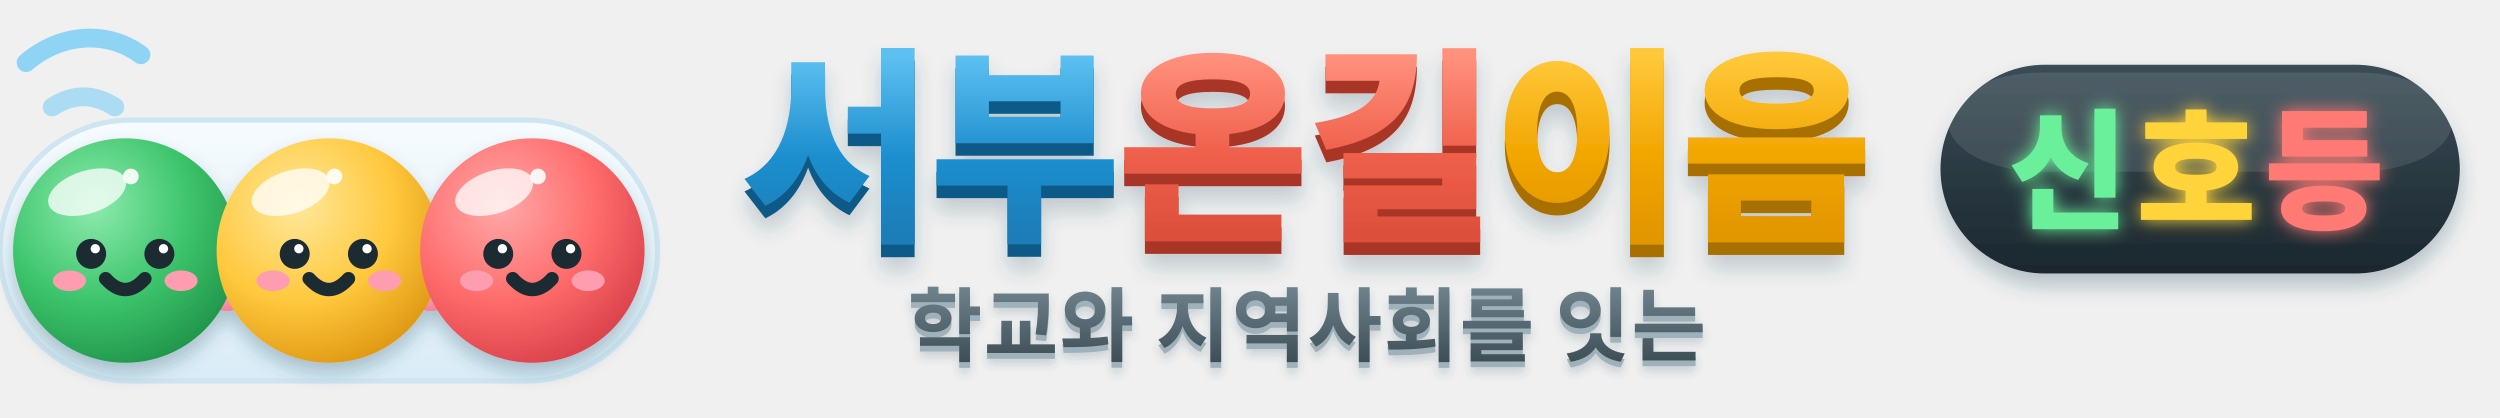
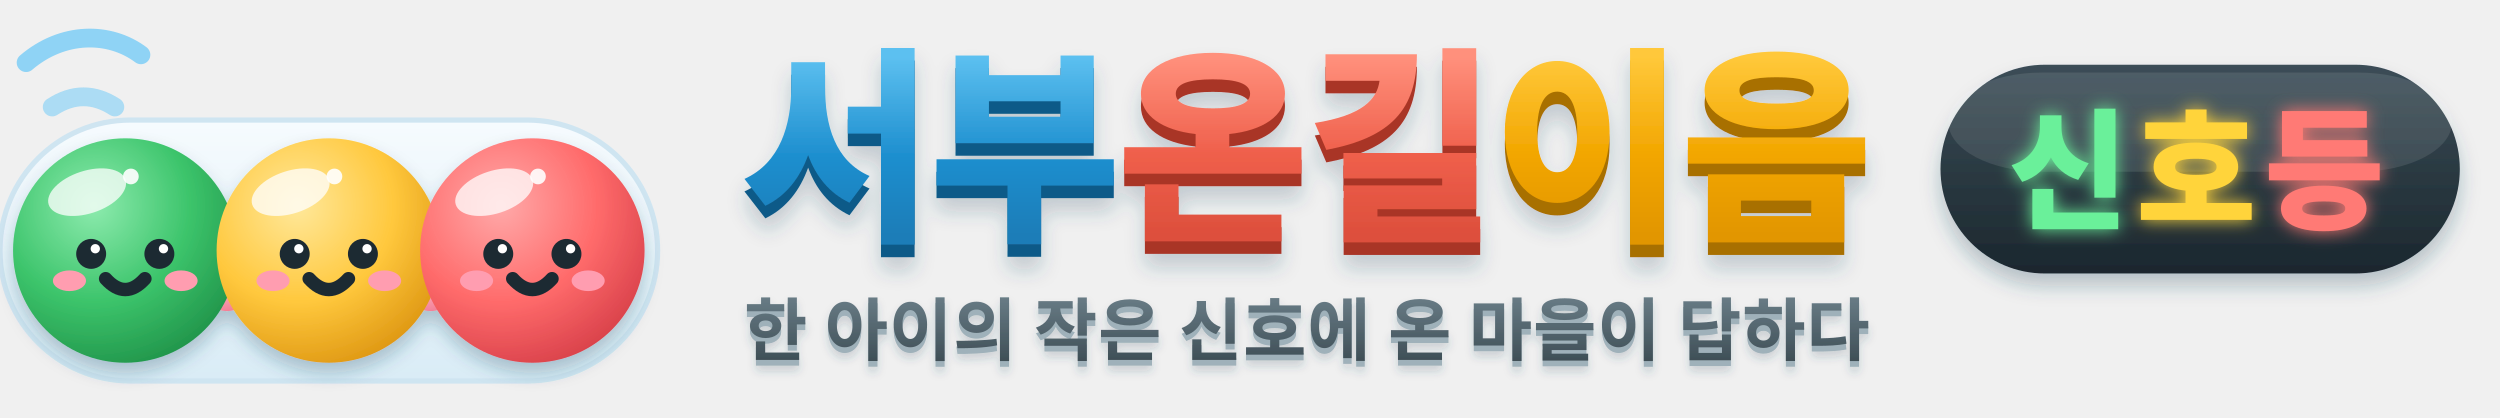
<svg xmlns="http://www.w3.org/2000/svg" viewBox="0 0 479 80" width="479" height="80" role="img" aria-label="서부온길이음 신호등">
  <g transform="translate(0 0) scale(1.0)">
    <defs>
      <radialGradient id="tlg" cx="36%" cy="30%" r="78%">
        <stop offset="0" stop-color="#8DEBAE" />
        <stop offset=".55" stop-color="#3CC46B" />
        <stop offset="1" stop-color="#1F9148" />
      </radialGradient>
      <radialGradient id="tly" cx="36%" cy="30%" r="78%">
        <stop offset="0" stop-color="#FFE89A" />
        <stop offset=".55" stop-color="#FFC83D" />
        <stop offset="1" stop-color="#DC9410" />
      </radialGradient>
      <radialGradient id="tlr" cx="36%" cy="30%" r="78%">
        <stop offset="0" stop-color="#FFA9A9" />
        <stop offset=".55" stop-color="#FF6B6B" />
        <stop offset="1" stop-color="#D63E48" />
      </radialGradient>
      <radialGradient id="tlh" cx="40%" cy="35%" r="70%">
        <stop offset="0" stop-color="#FFC2CE" />
        <stop offset="1" stop-color="#F27C93" />
      </radialGradient>
      <filter id="tls" x="-20%" y="-20%" width="140%" height="150%">
        <feDropShadow dx="0" dy="2" stdDeviation="1.6" flood-color="#1E4A60" flood-opacity=".28" />
      </filter>
      <linearGradient id="tlp" x1="0" y1="0" x2="0" y2="1">
        <stop offset="0" stop-color="#F6FBFE" />
        <stop offset="1" stop-color="#D9ECF6" />
      </linearGradient>
    </defs>
    <rect x="0" y="23" width="126" height="50" rx="25" fill="url(#tlp)" stroke="#CFE5F1" stroke-width="1" />
    <path d="M5 12c7-6 16-6 22-1.5" fill="none" stroke="#8FD3F5" stroke-width="3.6" stroke-linecap="round" />
    <path d="M10 20.5c4-2.6 8-2.6 12 0" fill="none" stroke="#8FD3F5" stroke-width="3.6" stroke-linecap="round" opacity=".7" />
    <g filter="url(#tls)">
      <circle cx="43.5" cy="55" r="4.6" fill="url(#tlh)" />
      <circle cx="82.5" cy="55" r="4.6" fill="url(#tlh)" />
      <circle cx="24" cy="48" r="21.5" fill="url(#tlg)" />
      <ellipse cx="16.69" cy="36.82" rx="7.74" ry="4.085" fill="#fff" opacity=".75" transform="rotate(-18 16.69 36.82)" />
      <circle cx="25.075" cy="33.81" r="1.505" fill="#fff" opacity=".9" />
      <circle cx="17.466" cy="48.645" r="2.871" fill="#1E2A33" />
      <circle cx="30.534" cy="48.645" r="2.871" fill="#1E2A33" />
      <circle cx="18.258" cy="47.655" r="0.891" fill="#fff" />
      <circle cx="31.326" cy="47.655" r="0.891" fill="#fff" />
      <path d="M20.238 53.397q3.762 4.158 7.524 0" fill="none" stroke="#1E2A33" stroke-width="2.574" stroke-linecap="round" />
      <ellipse cx="13.308" cy="53.793" rx="3.168" ry="1.98" fill="#FF9DB0" />
      <ellipse cx="34.692" cy="53.793" rx="3.168" ry="1.98" fill="#FF9DB0" />
      <circle cx="63" cy="48" r="21.5" fill="url(#tly)" />
      <ellipse cx="55.69" cy="36.82" rx="7.74" ry="4.085" fill="#fff" opacity=".75" transform="rotate(-18 55.69 36.82)" />
      <circle cx="64.075" cy="33.81" r="1.505" fill="#fff" opacity=".9" />
      <circle cx="56.466" cy="48.645" r="2.871" fill="#1E2A33" />
      <circle cx="69.534" cy="48.645" r="2.871" fill="#1E2A33" />
      <circle cx="57.258" cy="47.655" r="0.891" fill="#fff" />
      <circle cx="70.326" cy="47.655" r="0.891" fill="#fff" />
      <path d="M59.238 53.397q3.762 4.158 7.524 0" fill="none" stroke="#1E2A33" stroke-width="2.574" stroke-linecap="round" />
      <ellipse cx="52.308" cy="53.793" rx="3.168" ry="1.98" fill="#FF9DB0" />
      <ellipse cx="73.692" cy="53.793" rx="3.168" ry="1.98" fill="#FF9DB0" />
      <circle cx="102" cy="48" r="21.5" fill="url(#tlr)" />
      <ellipse cx="94.69" cy="36.82" rx="7.74" ry="4.085" fill="#fff" opacity=".75" transform="rotate(-18 94.69 36.82)" />
      <circle cx="103.075" cy="33.81" r="1.505" fill="#fff" opacity=".9" />
      <circle cx="95.466" cy="48.645" r="2.871" fill="#1E2A33" />
      <circle cx="108.534" cy="48.645" r="2.871" fill="#1E2A33" />
      <circle cx="96.258" cy="47.655" r="0.891" fill="#fff" />
      <circle cx="109.326" cy="47.655" r="0.891" fill="#fff" />
      <path d="M98.238 53.397q3.762 4.158 7.524 0" fill="none" stroke="#1E2A33" stroke-width="2.574" stroke-linecap="round" />
      <ellipse cx="91.308" cy="53.793" rx="3.168" ry="1.98" fill="#FF9DB0" />
      <ellipse cx="112.692" cy="53.793" rx="3.168" ry="1.98" fill="#FF9DB0" />
    </g>
  </g>
  <defs>
    <linearGradient id="wlsky" x1="0" y1="11.0" x2="0" y2="45.0" gradientUnits="userSpaceOnUse">
      <stop offset="0" stop-color="#5CC0F0" />
      <stop offset=".55" stop-color="#1E8FCF" />
      <stop offset="1" stop-color="#1A7DB8" />
    </linearGradient>
    <linearGradient id="wlcoral" x1="0" y1="11.0" x2="0" y2="45.0" gradientUnits="userSpaceOnUse">
      <stop offset="0" stop-color="#FF907C" />
      <stop offset=".55" stop-color="#EF5F4B" />
      <stop offset="1" stop-color="#DD4F3C" />
    </linearGradient>
    <linearGradient id="wlsun" x1="0" y1="11.0" x2="0" y2="45.0" gradientUnits="userSpaceOnUse">
      <stop offset="0" stop-color="#FFC83A" />
      <stop offset=".55" stop-color="#F2A600" />
      <stop offset="1" stop-color="#E29600" />
    </linearGradient>
    <filter id="wlws" x="-5%" y="-20%" width="110%" height="150%">
      <feDropShadow dx="0" dy="2.6" stdDeviation="1.8" flood-color="#1E4A60" flood-opacity=".22" />
    </filter>
  </defs>
  <g filter="url(#wlws)">
    <path d="M168.80 9.20V20.44H162.44V25.60H168.80V46.88H175.24V9.20ZM151.60 11.92V16.68C151.60 23.92 149.48 31.20 142.64 34.28L146.64 39.44C150.68 37.48 153.28 34.04 154.84 29.72C156.32 33.76 158.84 36.96 162.76 38.84L166.60 33.72C159.96 30.84 158.08 23.96 158.08 16.68V11.92Z M183.08 10.64V27.44H209.56V10.64H203.20V14.40H189.48V10.64ZM189.48 19.40H203.20V22.36H189.48ZM179.44 30.52V35.56H193.04V46.80H199.48V35.56H213.40V30.52Z" fill="#0F5A88" transform="translate(0 2.4)" />
    <path d="M232.40 15.20C237.00 15.20 239.52 16.04 239.52 17.96C239.52 19.92 237.00 20.76 232.40 20.76C227.80 20.76 225.28 19.92 225.28 17.96C225.28 16.04 227.80 15.20 232.40 15.20ZM232.40 10.12C224.16 10.12 218.60 13.16 218.60 17.96C218.60 22.16 222.72 24.96 229.08 25.68V28.20H215.40V33.28H249.36V28.20H235.52V25.68C242.00 25.00 246.20 22.20 246.20 17.96C246.20 13.16 240.64 10.12 232.40 10.12ZM219.36 35.32V46.24H245.52V41.12H225.80V35.32Z M276.36 9.24V27.92H282.84V9.24ZM253.96 10.40V15.48H264.32C263.84 19.08 261.00 22.12 251.92 23.56L254.12 28.72C266.40 26.40 271.48 21.04 271.48 10.40ZM257.44 41.48V46.44H283.60V41.48H263.92V40.08H282.84V29.32H257.40V34.20H276.32V35.52H257.44Z" fill="#A93626" transform="translate(0 2.4)" />
    <path d="M312.32 9.20V46.88H318.80V9.20ZM298.36 11.68C292.60 11.68 288.32 16.92 288.32 25.24C288.32 33.64 292.60 38.88 298.36 38.88C304.12 38.88 308.40 33.64 308.40 25.24C308.40 16.92 304.12 11.68 298.36 11.68ZM298.36 17.56C300.68 17.56 302.20 20.00 302.20 25.24C302.20 30.56 300.68 33.00 298.36 33.00C296.04 33.00 294.52 30.56 294.52 25.24C294.52 20.00 296.04 17.56 298.36 17.56Z M340.40 9.88C332.04 9.88 326.60 12.72 326.60 17.32C326.60 21.92 332.04 24.76 340.40 24.76C348.76 24.76 354.20 21.92 354.20 17.32C354.20 12.72 348.76 9.88 340.40 9.88ZM340.40 14.80C345.08 14.80 347.52 15.52 347.52 17.32C347.52 19.12 345.08 19.84 340.40 19.84C335.72 19.84 333.28 19.12 333.28 17.32C333.28 15.52 335.72 14.80 340.40 14.80ZM327.24 33.40V46.44H353.36V33.40ZM347.04 38.44V41.40H333.56V38.44ZM323.40 26.32V31.36H357.36V26.32Z" fill="#A86F00" transform="translate(0 2.4)" />
    <path d="M168.80 9.20V20.44H162.44V25.60H168.80V46.88H175.24V9.20ZM151.60 11.92V16.68C151.60 23.92 149.48 31.20 142.64 34.28L146.64 39.44C150.68 37.48 153.28 34.04 154.84 29.72C156.32 33.76 158.84 36.96 162.76 38.84L166.60 33.72C159.96 30.84 158.08 23.96 158.08 16.68V11.92Z M183.08 10.64V27.44H209.56V10.64H203.20V14.40H189.48V10.64ZM189.48 19.40H203.20V22.36H189.48ZM179.44 30.52V35.56H193.04V46.80H199.48V35.56H213.40V30.52Z" fill="url(#wlsky)" />
    <path d="M232.40 15.20C237.00 15.20 239.52 16.04 239.52 17.96C239.52 19.92 237.00 20.76 232.40 20.76C227.80 20.76 225.28 19.92 225.28 17.96C225.28 16.04 227.80 15.20 232.40 15.20ZM232.40 10.12C224.16 10.12 218.60 13.16 218.60 17.96C218.60 22.16 222.72 24.96 229.08 25.68V28.20H215.40V33.28H249.36V28.20H235.52V25.68C242.00 25.00 246.20 22.20 246.20 17.96C246.20 13.16 240.64 10.12 232.40 10.12ZM219.36 35.32V46.24H245.52V41.12H225.80V35.32Z M276.36 9.24V27.92H282.84V9.24ZM253.96 10.40V15.48H264.32C263.84 19.08 261.00 22.12 251.92 23.56L254.12 28.72C266.40 26.40 271.48 21.04 271.48 10.40ZM257.44 41.48V46.44H283.60V41.48H263.92V40.08H282.84V29.32H257.40V34.20H276.32V35.52H257.44Z" fill="url(#wlcoral)" />
    <path d="M312.32 9.20V46.88H318.80V9.20ZM298.36 11.68C292.60 11.68 288.32 16.92 288.32 25.24C288.32 33.64 292.60 38.88 298.36 38.88C304.12 38.88 308.40 33.64 308.40 25.24C308.40 16.92 304.12 11.68 298.36 11.68ZM298.36 17.56C300.68 17.56 302.20 20.00 302.20 25.24C302.20 30.56 300.68 33.00 298.36 33.00C296.04 33.00 294.52 30.56 294.52 25.24C294.52 20.00 296.04 17.56 298.36 17.56Z M340.40 9.88C332.04 9.88 326.60 12.72 326.60 17.32C326.60 21.92 332.04 24.76 340.40 24.76C348.76 24.76 354.20 21.92 354.20 17.32C354.20 12.72 348.76 9.88 340.40 9.88ZM340.40 14.80C345.08 14.80 347.52 15.52 347.52 17.32C347.52 19.12 345.08 19.84 340.40 19.84C335.72 19.84 333.28 19.12 333.28 17.32C333.28 15.52 335.72 14.80 340.40 14.80ZM327.24 33.40V46.44H353.36V33.40ZM347.04 38.44V41.40H333.56V38.44ZM323.40 26.32V31.36H357.36V26.32Z" fill="url(#wlsun)" />
  </g>
  <defs>
    <filter id="gll" x="-30%" y="-30%" width="160%" height="160%">
      <feGaussianBlur stdDeviation="1.6" result="b" />
      <feMerge>
        <feMergeNode in="b" />
        <feMergeNode in="SourceGraphic" />
      </feMerge>
    </filter>
    <linearGradient id="bgl" x1="0" y1="0" x2="0" y2="1">
      <stop offset="0" stop-color="#3B4D57" />
      <stop offset="1" stop-color="#1B272E" />
    </linearGradient>
    <filter id="bsl" x="-10%" y="-20%" width="120%" height="160%">
      <feDropShadow dx="0" dy="2.4" stdDeviation="1.8" flood-color="#1E4A60" flood-opacity=".28" />
    </filter>
  </defs>
  <rect x="371.8" y="12.4" width="99.5" height="40" rx="20.0" fill="url(#bgl)" filter="url(#bsl)" />
  <rect x="373.3" y="13.9" width="96.5" height="19.0" rx="18.0" fill="#fff" opacity=".10" />
  <g filter="url(#gll)">
    <path d="M16.48 -21.08V-4.03H20.53V-21.08ZM4.60 -5.70V2.02H21.05V-1.18H8.62V-5.70ZM6.05 -19.80V-17.57C6.05 -14.75 4.78 -11.58 0.62 -10.25L2.65 -7.05C5.33 -7.93 7.10 -9.62 8.15 -11.75C9.15 -9.78 10.83 -8.22 13.38 -7.43L15.40 -10.62C11.38 -11.85 10.18 -14.78 10.18 -17.57V-19.80Z" fill="#6BF09A" transform="translate(384.8 41.9)" />
    <path d="M11.43 -11.48C14.10 -11.48 15.40 -11.05 15.40 -9.93C15.40 -8.80 14.10 -8.40 11.43 -8.40C8.75 -8.40 7.45 -8.80 7.45 -9.93C7.45 -11.05 8.75 -11.48 11.43 -11.48ZM9.45 -20.93V-18.45H1.73V-15.28H21.23V-18.45H13.48V-20.93ZM11.43 -14.58C6.45 -14.58 3.33 -12.85 3.33 -9.93C3.33 -7.40 5.62 -5.78 9.45 -5.38V-3.00H0.90V0.23H22.12V-3.00H13.48V-5.38C17.25 -5.80 19.53 -7.43 19.53 -9.93C19.53 -12.85 16.40 -14.58 11.43 -14.58Z" fill="#FFD43B" transform="translate(409.3 41.9)" />
    <path d="M0.93 -10.60V-7.35H22.15V-10.60ZM11.43 -6.33C6.33 -6.33 3.23 -4.75 3.23 -1.95C3.23 0.83 6.33 2.40 11.43 2.40C16.53 2.40 19.62 0.83 19.62 -1.95C19.62 -4.75 16.53 -6.33 11.43 -6.33ZM11.43 -3.30C14.28 -3.30 15.55 -2.93 15.55 -1.95C15.55 -0.98 14.28 -0.62 11.43 -0.62C8.58 -0.62 7.30 -0.98 7.30 -1.95C7.30 -2.93 8.58 -3.30 11.43 -3.30ZM3.43 -20.62V-11.90H19.78V-15.05H7.43V-17.43H19.68V-20.62Z" fill="#FF7A75" transform="translate(433.8 41.9)" />
  </g>
  <defs>
    <linearGradient id="gltg" x1="0" y1="55" x2="0" y2="69" gradientUnits="userSpaceOnUse">
      <stop offset="0" stop-color="#6F838D" />
      <stop offset="1" stop-color="#3F4F57" />
    </linearGradient>
    <filter id="glts" x="-5%" y="-30%" width="110%" height="180%">
      <feDropShadow dx="0" dy="1.1" stdDeviation="0.77" flood-color="#1E4A60" flood-opacity=".18" />
    </filter>
  </defs>
  <g filter="url(#glts)">
-     <path d="M178.78 58.34C176.72 58.34 175.25 59.41 175.25 61.01C175.25 62.58 176.72 63.63 178.78 63.63C180.86 63.63 182.32 62.58 182.32 61.01C182.32 59.41 180.86 58.34 178.78 58.34ZM178.78 59.91C179.71 59.91 180.33 60.27 180.33 61.01C180.33 61.71 179.71 62.09 178.78 62.09C177.87 62.09 177.23 61.71 177.23 61.01C177.23 60.27 177.87 59.91 178.78 59.91ZM176.27 64.62V66.25H183.79V69.38H185.85V64.62ZM177.76 54.93V56.27H174.57V57.89H183.00V56.27H179.81V54.93ZM183.79 55.03V64.02H185.85V60.41H187.76V58.72H185.85V55.03Z M190.38 56.24V57.88H198.88C198.88 59.54 198.86 61.46 198.40 64.06L200.44 64.26C200.94 61.37 200.94 59.38 200.94 57.63V56.24ZM195.40 61.46V65.97H193.89V61.46H191.86V65.97H189.13V67.64H202.12V65.97H197.42V61.46Z M207.92 57.62C209.00 57.62 209.81 58.27 209.81 59.38C209.81 60.51 209.00 61.16 207.92 61.16C206.82 61.16 206.01 60.51 206.01 59.38C206.01 58.27 206.82 57.62 207.92 57.62ZM203.78 66.51C206.18 66.53 209.39 66.53 212.37 65.97L212.21 64.48C211.17 64.62 210.06 64.71 208.96 64.76V62.81C210.63 62.42 211.81 61.10 211.81 59.38C211.81 57.34 210.14 55.86 207.92 55.86C205.69 55.86 204.01 57.34 204.01 59.38C204.01 61.12 205.21 62.44 206.91 62.81V64.84C205.70 64.85 204.54 64.85 203.53 64.85ZM212.96 55.01V69.36H215.02V62.34H216.91V60.64H215.02V55.01Z  M231.91 55.03V69.38H233.97V55.03ZM222.52 56.39V58.10H225.52V58.90C225.52 61.32 224.34 63.97 221.94 65.06L223.12 66.68C224.81 65.91 225.96 64.36 226.59 62.50C227.24 64.20 228.39 65.61 230.03 66.33L231.16 64.68C228.76 63.69 227.60 61.21 227.60 58.90V58.10H230.58V56.39Z M238.84 64.17V65.80H246.56V69.38H248.64V64.17ZM240.58 57.52C241.63 57.52 242.41 58.19 242.41 59.32C242.41 60.47 241.63 61.13 240.58 61.13C239.54 61.13 238.75 60.47 238.75 59.32C238.75 58.19 239.54 57.52 240.58 57.52ZM246.56 58.59V60.06H244.30C244.34 59.83 244.38 59.58 244.38 59.32C244.38 59.07 244.34 58.82 244.30 58.59ZM240.58 55.76C238.44 55.76 236.80 57.26 236.80 59.32C236.80 61.40 238.44 62.88 240.58 62.88C241.74 62.88 242.76 62.45 243.45 61.71H246.56V63.52H248.64V55.03H246.56V56.95H243.46C242.78 56.20 241.74 55.76 240.58 55.76Z M254.41 56.13V58.20C254.41 60.89 253.31 63.63 250.89 64.76L252.13 66.42C253.74 65.64 254.83 64.14 255.45 62.31C256.04 64.02 257.04 65.41 258.53 66.17L259.79 64.53C257.48 63.40 256.47 60.79 256.47 58.20V56.13ZM260.35 55.03V69.38H262.42V62.25H264.50V60.54H262.42V55.03Z M275.65 55.03V69.38H277.71V55.03ZM270.41 60.33C271.36 60.33 272.02 60.75 272.02 61.47C272.02 62.22 271.36 62.62 270.41 62.62C269.47 62.62 268.80 62.22 268.80 61.47C268.80 60.75 269.47 60.33 270.41 60.33ZM270.41 58.78C268.30 58.78 266.83 59.86 266.83 61.47C266.83 62.81 267.84 63.78 269.37 64.08V65.29C268.10 65.32 266.89 65.32 265.82 65.32L266.06 66.99C268.60 66.99 271.93 66.96 275.06 66.39L274.92 64.90C273.81 65.06 272.61 65.15 271.43 65.21V64.08C272.98 63.78 273.99 62.81 273.99 61.47C273.99 59.86 272.52 58.78 270.41 58.78ZM269.37 55.07V56.61H266.09V58.22H274.74V56.61H271.45V55.07Z M280.31 61.46V62.95H293.29V61.46ZM281.78 67.86V69.26H292.16V67.86H283.82V67.09H291.76V63.68H281.76V65.07H289.73V65.78H281.78ZM281.92 59.40V60.79H291.98V59.40H283.95V58.65H291.71V55.26H281.90V56.65H289.68V57.35H281.92Z  M308.54 55.03V64.56H310.60V55.03ZM302.79 55.89C300.57 55.89 298.89 57.37 298.89 59.41C298.89 61.46 300.57 62.92 302.79 62.92C305.01 62.92 306.70 61.46 306.70 59.41C306.70 57.37 305.01 55.89 302.79 55.89ZM302.79 57.63C303.88 57.63 304.68 58.28 304.68 59.41C304.68 60.53 303.88 61.20 302.79 61.20C301.71 61.20 300.90 60.53 300.90 59.41C300.90 58.28 301.71 57.63 302.79 57.63ZM304.68 63.86V64.12C304.68 65.71 303.23 67.29 300.17 67.72L300.95 69.32C303.26 68.95 304.88 67.95 305.74 66.57C306.59 67.94 308.22 68.95 310.53 69.32L311.30 67.72C308.23 67.29 306.81 65.71 306.81 64.12V63.86Z M313.24 62.02V63.66H326.23V62.02ZM314.84 55.52V60.53H324.79V58.89H316.90V55.52ZM314.72 64.79V69.07H324.87V67.41H316.78V64.79Z" fill="#9FB1BA" opacity="1" transform="translate(0 1.1)" />
-     <path d="M178.78 58.34C176.72 58.34 175.25 59.41 175.25 61.01C175.25 62.58 176.72 63.63 178.78 63.63C180.86 63.63 182.32 62.58 182.32 61.01C182.32 59.41 180.86 58.34 178.78 58.34ZM178.78 59.91C179.71 59.91 180.33 60.27 180.33 61.01C180.33 61.71 179.71 62.09 178.78 62.09C177.87 62.09 177.23 61.71 177.23 61.01C177.23 60.27 177.87 59.91 178.78 59.91ZM176.27 64.62V66.25H183.79V69.38H185.85V64.62ZM177.76 54.93V56.27H174.57V57.89H183.00V56.27H179.81V54.93ZM183.79 55.03V64.02H185.85V60.41H187.76V58.72H185.85V55.03Z M190.38 56.24V57.88H198.88C198.88 59.54 198.86 61.46 198.40 64.06L200.44 64.26C200.94 61.37 200.94 59.38 200.94 57.63V56.24ZM195.40 61.46V65.97H193.89V61.46H191.86V65.97H189.13V67.64H202.12V65.97H197.42V61.46Z M207.92 57.62C209.00 57.62 209.81 58.27 209.81 59.38C209.81 60.51 209.00 61.16 207.92 61.16C206.82 61.16 206.01 60.51 206.01 59.38C206.01 58.27 206.82 57.62 207.92 57.62ZM203.78 66.51C206.18 66.53 209.39 66.53 212.37 65.97L212.21 64.48C211.17 64.62 210.06 64.71 208.96 64.76V62.81C210.63 62.42 211.81 61.10 211.81 59.38C211.81 57.34 210.14 55.86 207.92 55.86C205.69 55.86 204.01 57.34 204.01 59.38C204.01 61.12 205.21 62.44 206.91 62.81V64.84C205.70 64.85 204.54 64.85 203.53 64.85ZM212.96 55.01V69.36H215.02V62.34H216.91V60.64H215.02V55.01Z  M231.91 55.03V69.38H233.97V55.03ZM222.52 56.39V58.10H225.52V58.90C225.52 61.32 224.34 63.97 221.94 65.06L223.12 66.68C224.81 65.91 225.96 64.36 226.59 62.50C227.24 64.20 228.39 65.61 230.03 66.33L231.16 64.68C228.76 63.69 227.60 61.21 227.60 58.90V58.10H230.58V56.39Z M238.84 64.17V65.80H246.56V69.38H248.64V64.17ZM240.58 57.52C241.63 57.52 242.41 58.19 242.41 59.32C242.41 60.47 241.63 61.13 240.58 61.13C239.54 61.13 238.75 60.47 238.75 59.32C238.75 58.19 239.54 57.52 240.58 57.52ZM246.56 58.59V60.06H244.30C244.34 59.83 244.38 59.58 244.38 59.32C244.38 59.07 244.34 58.82 244.30 58.59ZM240.58 55.76C238.44 55.76 236.80 57.26 236.80 59.32C236.80 61.40 238.44 62.88 240.58 62.88C241.74 62.88 242.76 62.45 243.45 61.71H246.56V63.52H248.64V55.03H246.56V56.95H243.46C242.78 56.20 241.74 55.76 240.58 55.76Z M254.41 56.13V58.20C254.41 60.89 253.31 63.63 250.89 64.76L252.13 66.42C253.74 65.64 254.83 64.14 255.45 62.31C256.04 64.02 257.04 65.41 258.53 66.17L259.79 64.53C257.48 63.40 256.47 60.79 256.47 58.20V56.13ZM260.35 55.03V69.38H262.42V62.25H264.50V60.54H262.42V55.03Z M275.65 55.03V69.38H277.71V55.03ZM270.41 60.33C271.36 60.33 272.02 60.75 272.02 61.47C272.02 62.22 271.36 62.62 270.41 62.62C269.47 62.62 268.80 62.22 268.80 61.47C268.80 60.75 269.47 60.33 270.41 60.33ZM270.41 58.78C268.30 58.78 266.83 59.86 266.83 61.47C266.83 62.81 267.84 63.78 269.37 64.08V65.29C268.10 65.32 266.89 65.32 265.82 65.32L266.06 66.99C268.60 66.99 271.93 66.96 275.06 66.39L274.92 64.90C273.81 65.06 272.61 65.15 271.43 65.21V64.08C272.98 63.78 273.99 62.81 273.99 61.47C273.99 59.86 272.52 58.78 270.41 58.78ZM269.37 55.07V56.61H266.09V58.22H274.74V56.61H271.45V55.07Z M280.31 61.46V62.95H293.29V61.46ZM281.78 67.86V69.26H292.16V67.86H283.82V67.09H291.76V63.68H281.76V65.07H289.73V65.78H281.78ZM281.92 59.40V60.79H291.98V59.40H283.95V58.65H291.71V55.26H281.90V56.65H289.68V57.35H281.92Z  M308.54 55.03V64.56H310.60V55.03ZM302.79 55.89C300.57 55.89 298.89 57.37 298.89 59.41C298.89 61.46 300.57 62.92 302.79 62.92C305.01 62.92 306.70 61.46 306.70 59.41C306.70 57.37 305.01 55.89 302.79 55.89ZM302.79 57.63C303.88 57.63 304.68 58.28 304.68 59.41C304.68 60.53 303.88 61.20 302.79 61.20C301.71 61.20 300.90 60.53 300.90 59.41C300.90 58.28 301.71 57.63 302.79 57.63ZM304.68 63.86V64.12C304.68 65.71 303.23 67.29 300.17 67.72L300.95 69.32C303.26 68.95 304.88 67.95 305.74 66.57C306.59 67.94 308.22 68.95 310.53 69.32L311.30 67.72C308.23 67.29 306.81 65.71 306.81 64.12V63.86Z M313.24 62.02V63.66H326.23V62.02ZM314.84 55.52V60.53H324.79V58.89H316.90V55.52ZM314.72 64.79V69.07H324.87V67.41H316.78V64.79Z" fill="url(#gltg)" />
+     <path d="M146.69 60.07C144.94 60.07 143.69 61.03 143.69 62.41C143.69 63.82 144.94 64.77 146.69 64.77C148.44 64.77 149.69 63.82 149.69 62.41C149.69 61.03 148.44 60.07 146.69 60.07ZM146.69 61.40C147.46 61.40 148.00 61.75 148.00 62.41C148.00 63.08 147.46 63.44 146.69 63.44C145.91 63.44 145.37 63.08 145.37 62.41C145.37 61.75 145.91 61.40 146.69 61.40ZM150.93 56.99V66.09H152.68V62.15H154.30V60.70H152.68V56.99ZM145.82 56.98V58.27H143.11V59.64H150.26V58.27H147.56V56.98ZM144.83 65.41V68.96H153.12V67.55H146.60V65.41Z  M161.85 57.82C160.00 57.82 158.65 59.51 158.65 62.18C158.65 64.84 160.00 66.54 161.85 66.54C163.69 66.54 165.05 64.84 165.05 62.18C165.05 59.51 163.69 57.82 161.85 57.82ZM161.85 59.41C162.75 59.41 163.37 60.37 163.37 62.18C163.37 63.99 162.75 64.95 161.85 64.95C160.95 64.95 160.33 63.99 160.33 62.18C160.33 60.37 160.95 59.41 161.85 59.41ZM166.36 56.99V69.17H168.13V63.02H169.89V61.58H168.13V56.99Z M179.24 56.97V69.18H180.99V56.97ZM174.43 57.82C172.59 57.82 171.23 59.51 171.23 62.18C171.23 64.84 172.59 66.54 174.43 66.54C176.28 66.54 177.63 64.84 177.63 62.18C177.63 59.51 176.28 57.82 174.43 57.82ZM174.43 59.41C175.33 59.41 175.95 60.37 175.95 62.18C175.95 63.99 175.33 64.95 174.43 64.95C173.52 64.95 172.91 63.99 172.91 62.18C172.91 60.37 173.52 59.41 174.43 59.41Z M187.10 57.80C185.18 57.80 183.74 59.05 183.74 60.79C183.74 62.54 185.18 63.79 187.10 63.79C189.01 63.79 190.44 62.54 190.44 60.79C190.44 59.05 189.01 57.80 187.10 57.80ZM187.10 59.30C188.02 59.30 188.73 59.83 188.73 60.79C188.73 61.74 188.02 62.31 187.10 62.31C186.16 62.31 185.45 61.74 185.45 60.79C185.45 59.83 186.16 59.30 187.10 59.30ZM191.59 56.97V69.18H193.34V56.97ZM183.44 66.72C185.55 66.72 188.41 66.69 191.05 66.17L190.93 64.91C188.35 65.28 185.37 65.30 183.24 65.30Z  M200.11 64.86V66.25H206.49V69.17H208.24V64.86ZM198.94 57.70V59.10H201.38C201.34 60.60 200.46 62.12 198.48 62.77L199.39 64.12C200.78 63.67 201.74 62.73 202.28 61.54C202.82 62.62 203.73 63.48 205.06 63.91L205.94 62.56C204.03 61.93 203.18 60.49 203.14 59.10H205.53V57.70ZM206.49 56.99V64.32H208.24V61.37H209.86V59.93H208.24V56.99Z M210.95 63.20V64.58H221.97V63.20ZM216.46 57.35C213.82 57.35 212.06 58.31 212.06 59.85C212.06 61.41 213.82 62.36 216.46 62.36C219.12 62.36 220.88 61.41 220.88 59.85C220.88 58.31 219.12 57.35 216.46 57.35ZM216.46 58.73C218.10 58.73 219.06 59.11 219.06 59.85C219.06 60.60 218.10 60.98 216.46 60.98C214.83 60.98 213.87 60.60 213.87 59.85C213.87 59.11 214.83 58.73 216.46 58.73ZM212.29 65.40V68.96H220.73V67.55H214.04V65.40Z  M234.81 56.99V65.87H236.56V56.99ZM228.44 65.02V68.96H236.87V67.55H230.19V65.02ZM229.30 57.67V58.85C229.30 60.45 228.44 62.15 226.39 62.85L227.29 64.24C228.71 63.75 229.67 62.77 230.21 61.53C230.73 62.67 231.67 63.57 233.02 64.03L233.90 62.65C231.92 62.00 231.07 60.43 231.07 58.85V57.67Z M244.21 61.77C245.74 61.77 246.55 62.10 246.55 62.79C246.55 63.49 245.74 63.81 244.21 63.81C242.69 63.81 241.87 63.49 241.87 62.79C241.87 62.10 242.69 61.77 244.21 61.77ZM243.36 57.11V58.51H239.22V59.90H249.25V58.51H245.11V57.11ZM244.21 60.41C241.67 60.41 240.10 61.29 240.10 62.79C240.10 64.12 241.32 64.96 243.36 65.13V66.54H238.74V67.95H249.77V66.54H245.11V65.13C247.12 64.95 248.34 64.11 248.34 62.79C248.34 61.29 246.75 60.41 244.21 60.41Z M259.84 56.98V69.16H261.49V56.98ZM253.77 59.49C254.44 59.49 254.83 60.40 254.83 62.27C254.83 64.12 254.44 65.04 253.77 65.04C253.10 65.04 252.72 64.12 252.72 62.27C252.72 60.40 253.10 59.49 253.77 59.49ZM253.77 57.84C252.17 57.84 251.13 59.52 251.13 62.27C251.13 65.03 252.17 66.70 253.77 66.70C255.27 66.70 256.26 65.27 256.40 62.87H257.35V68.62H258.98V57.18H257.35V61.47H256.39C256.21 59.19 255.23 57.84 253.77 57.84Z  M272.02 58.68C273.66 58.68 274.62 59.06 274.62 59.80C274.62 60.54 273.66 60.93 272.02 60.93C270.39 60.93 269.43 60.54 269.43 59.80C269.43 59.06 270.39 58.68 272.02 58.68ZM272.02 57.30C269.37 57.30 267.61 58.26 267.61 59.80C267.61 61.18 268.99 62.08 271.14 62.27V63.25H266.51V64.63H277.53V63.25H272.87V62.27C275.04 62.08 276.43 61.19 276.43 59.80C276.43 58.26 274.67 57.30 272.02 57.30ZM267.85 65.42V68.96H276.29V67.55H269.60V65.42Z  M282.37 58.13V66.20H288.19V58.13ZM286.47 59.51V64.83H284.09V59.51ZM289.77 56.99V69.17H291.53V63.02H293.30V61.58H291.53V56.99Z M299.79 57.15C297.02 57.15 295.39 57.89 295.39 59.24C295.39 60.58 297.02 61.32 299.79 61.32C302.58 61.32 304.21 60.58 304.21 59.24C304.21 57.89 302.58 57.15 299.79 57.15ZM299.79 58.44C301.56 58.44 302.39 58.69 302.39 59.24C302.39 59.80 301.56 60.03 299.79 60.03C298.05 60.03 297.20 59.80 297.20 59.24C297.20 58.69 298.05 58.44 299.79 58.44ZM294.29 61.89V63.27H305.30V61.89ZM295.56 67.76V69.09H304.29V67.76H297.30V67.07H303.96V63.95H295.55V65.24H302.24V65.86H295.56Z M314.94 56.97V69.18H316.69V56.97ZM310.13 57.82C308.29 57.82 306.94 59.51 306.94 62.18C306.94 64.84 308.29 66.54 310.13 66.54C311.99 66.54 313.34 64.84 313.34 62.18C313.34 59.51 311.99 57.82 310.13 57.82ZM310.13 59.41C311.04 59.41 311.66 60.37 311.66 62.18C311.66 63.99 311.04 64.95 310.13 64.95C309.23 64.95 308.62 63.99 308.62 62.18C308.62 60.37 309.23 59.41 310.13 59.41Z  M323.71 64.09V69.03H331.65V64.09H329.93V65.21H325.44V64.09ZM325.44 66.55H329.93V67.62H325.44ZM329.90 56.98V63.50H331.65V61.03H333.27V59.61H331.65V56.98ZM322.52 57.72V63.24H323.54C326.26 63.24 327.64 63.17 329.12 62.83L328.95 61.45C327.64 61.73 326.44 61.82 324.27 61.83V59.10H327.94V57.72Z M337.88 60.87C336.11 60.87 334.79 62.07 334.79 63.77C334.79 65.48 336.11 66.67 337.88 66.67C339.65 66.67 340.96 65.48 340.96 63.77C340.96 62.07 339.65 60.87 337.88 60.87ZM337.88 62.29C338.70 62.29 339.29 62.83 339.29 63.77C339.29 64.70 338.70 65.25 337.88 65.25C337.06 65.25 336.46 64.70 336.46 63.77C336.46 62.83 337.06 62.29 337.88 62.29ZM342.17 56.99V69.17H343.92V63.19H345.67V61.74H343.92V56.99ZM336.99 57.19V58.78H334.31V60.18H341.41V58.78H338.75V57.19Z M354.44 56.97V69.18H356.20V62.92H357.96V61.48H356.20V56.97ZM347.13 58.10V66.26H348.16C350.27 66.26 351.94 66.20 353.78 65.87L353.61 64.42C352.05 64.70 350.61 64.79 348.88 64.82V59.51H352.81V58.10Z" fill="#9FB1BA" opacity="1" transform="translate(0 1.1)" />
+     <path d="M146.69 60.07C144.94 60.07 143.69 61.03 143.69 62.41C143.69 63.82 144.94 64.77 146.69 64.77C148.44 64.77 149.69 63.82 149.69 62.41C149.69 61.03 148.44 60.07 146.69 60.07ZM146.69 61.40C147.46 61.40 148.00 61.75 148.00 62.41C148.00 63.08 147.46 63.44 146.69 63.44C145.91 63.44 145.37 63.08 145.37 62.41C145.37 61.75 145.91 61.40 146.69 61.40ZM150.93 56.99V66.09H152.68V62.15H154.30V60.70H152.68V56.99ZM145.82 56.98V58.27H143.11V59.64H150.26V58.27H147.56V56.98ZM144.83 65.41V68.96H153.12V67.55H146.60V65.41Z  M161.85 57.82C160.00 57.82 158.65 59.51 158.65 62.18C158.65 64.84 160.00 66.54 161.85 66.54C163.69 66.54 165.05 64.84 165.05 62.18C165.05 59.51 163.69 57.82 161.85 57.82ZM161.85 59.41C162.75 59.41 163.37 60.37 163.37 62.18C163.37 63.99 162.75 64.95 161.85 64.95C160.95 64.95 160.33 63.99 160.33 62.18C160.33 60.37 160.95 59.41 161.85 59.41ZM166.36 56.99V69.17H168.13V63.02H169.89V61.58H168.13V56.99Z M179.24 56.97V69.18H180.99V56.97ZM174.43 57.82C172.59 57.82 171.23 59.51 171.23 62.18C171.23 64.84 172.59 66.54 174.43 66.54C176.28 66.54 177.63 64.84 177.63 62.18C177.63 59.51 176.28 57.82 174.43 57.82ZM174.43 59.41C175.33 59.41 175.95 60.37 175.95 62.18C175.95 63.99 175.33 64.95 174.43 64.95C173.52 64.95 172.91 63.99 172.91 62.18C172.91 60.37 173.52 59.41 174.43 59.41Z M187.10 57.80C185.18 57.80 183.74 59.05 183.74 60.79C183.74 62.54 185.18 63.79 187.10 63.79C189.01 63.79 190.44 62.54 190.44 60.79C190.44 59.05 189.01 57.80 187.10 57.80ZM187.10 59.30C188.02 59.30 188.73 59.83 188.73 60.79C188.73 61.74 188.02 62.31 187.10 62.31C186.16 62.31 185.45 61.74 185.45 60.79C185.45 59.83 186.16 59.30 187.10 59.30ZM191.59 56.97V69.18H193.34V56.97ZM183.44 66.72C185.55 66.72 188.41 66.69 191.05 66.17L190.93 64.91C188.35 65.28 185.37 65.30 183.24 65.30Z  M200.11 64.86V66.25H206.49V69.17H208.24V64.86ZM198.94 57.70V59.10H201.38C201.34 60.60 200.46 62.12 198.48 62.77L199.39 64.12C200.78 63.67 201.74 62.73 202.28 61.54C202.82 62.62 203.73 63.48 205.06 63.91L205.94 62.56C204.03 61.93 203.18 60.49 203.14 59.10H205.53V57.70ZM206.49 56.99V64.32H208.24V61.37H209.86V59.93H208.24V56.99Z M210.95 63.20V64.58H221.97V63.20ZM216.46 57.35C213.82 57.35 212.06 58.31 212.06 59.85C212.06 61.41 213.82 62.36 216.46 62.36C219.12 62.36 220.88 61.41 220.88 59.85C220.88 58.31 219.12 57.35 216.46 57.35ZM216.46 58.73C218.10 58.73 219.06 59.11 219.06 59.85C219.06 60.60 218.10 60.98 216.46 60.98C214.83 60.98 213.87 60.60 213.87 59.85C213.87 59.11 214.83 58.73 216.46 58.73ZM212.29 65.40V68.96H220.73V67.55H214.04V65.40Z  M234.81 56.99V65.87H236.56V56.99ZM228.44 65.02V68.96H236.87V67.55H230.19V65.02ZM229.30 57.67V58.85C229.30 60.45 228.44 62.15 226.39 62.85L227.29 64.24C228.71 63.75 229.67 62.77 230.21 61.53C230.73 62.67 231.67 63.57 233.02 64.03L233.90 62.65C231.92 62.00 231.07 60.43 231.07 58.85V57.67Z M244.21 61.77C245.74 61.77 246.55 62.10 246.55 62.79C246.55 63.49 245.74 63.81 244.21 63.81C242.69 63.81 241.87 63.49 241.87 62.79C241.87 62.10 242.69 61.77 244.21 61.77ZM243.36 57.11V58.51H239.22V59.90H249.25V58.51H245.11V57.11ZM244.21 60.41C241.67 60.41 240.10 61.29 240.10 62.79C240.10 64.12 241.32 64.96 243.36 65.13V66.54H238.74V67.95H249.77V66.54H245.11V65.13C247.12 64.95 248.34 64.11 248.34 62.79C248.34 61.29 246.75 60.41 244.21 60.41Z M259.84 56.98V69.16H261.49V56.98ZM253.77 59.49C254.44 59.49 254.83 60.40 254.83 62.27C254.83 64.12 254.44 65.04 253.77 65.04C253.10 65.04 252.72 64.12 252.72 62.27C252.72 60.40 253.10 59.49 253.77 59.49ZM253.77 57.84C252.17 57.84 251.13 59.52 251.13 62.27C251.13 65.03 252.17 66.70 253.77 66.70C255.27 66.70 256.26 65.27 256.40 62.87H257.35V68.62H258.98V57.18H257.35V61.47H256.39C256.21 59.19 255.23 57.84 253.77 57.84Z  M272.02 58.68C273.66 58.68 274.62 59.06 274.62 59.80C274.62 60.54 273.66 60.93 272.02 60.93C270.39 60.93 269.43 60.54 269.43 59.80C269.43 59.06 270.39 58.68 272.02 58.68ZM272.02 57.30C269.37 57.30 267.61 58.26 267.61 59.80C267.61 61.18 268.99 62.08 271.14 62.27V63.25H266.51V64.63H277.53V63.25H272.87V62.27C275.04 62.08 276.43 61.19 276.43 59.80C276.43 58.26 274.67 57.30 272.02 57.30ZM267.85 65.42V68.96H276.29V67.55H269.60V65.42Z  M282.37 58.13V66.20H288.19V58.13ZM286.47 59.51V64.83H284.09V59.51ZM289.77 56.99V69.17H291.53V63.02H293.30V61.58H291.53V56.99Z M299.79 57.15C297.02 57.15 295.39 57.89 295.39 59.24C295.39 60.58 297.02 61.32 299.79 61.32C302.58 61.32 304.21 60.58 304.21 59.24C304.21 57.89 302.58 57.15 299.79 57.15ZM299.79 58.44C301.56 58.44 302.39 58.69 302.39 59.24C302.39 59.80 301.56 60.03 299.79 60.03C298.05 60.03 297.20 59.80 297.20 59.24C297.20 58.69 298.05 58.44 299.79 58.44ZM294.29 61.89V63.27H305.30V61.89ZM295.56 67.76V69.09H304.29V67.76H297.30V67.07H303.96V63.95H295.55V65.24H302.24V65.86H295.56Z M314.94 56.97V69.18H316.69V56.97ZM310.13 57.82C308.29 57.82 306.94 59.51 306.94 62.18C306.94 64.84 308.29 66.54 310.13 66.54C311.99 66.54 313.34 64.84 313.34 62.18C313.34 59.51 311.99 57.82 310.13 57.82ZM310.13 59.41C311.04 59.41 311.66 60.37 311.66 62.18C311.66 63.99 311.04 64.95 310.13 64.95C309.23 64.95 308.62 63.99 308.62 62.18C308.62 60.37 309.23 59.41 310.13 59.41Z  M323.71 64.09V69.03H331.65V64.09H329.93V65.21H325.44V64.09ZM325.44 66.55H329.93V67.62H325.44ZM329.90 56.98V63.50H331.65V61.03H333.27V59.61H331.65V56.98ZM322.52 57.72V63.24H323.54C326.26 63.24 327.64 63.17 329.12 62.83L328.95 61.45C327.64 61.73 326.44 61.82 324.27 61.83V59.10H327.94V57.72Z M337.88 60.87C336.11 60.87 334.79 62.07 334.79 63.77C334.79 65.48 336.11 66.67 337.88 66.67C339.65 66.67 340.96 65.48 340.96 63.77C340.96 62.07 339.65 60.87 337.88 60.87ZM337.88 62.29C338.70 62.29 339.29 62.83 339.29 63.77C339.29 64.70 338.70 65.25 337.88 65.25C337.06 65.25 336.46 64.70 336.46 63.77C336.46 62.83 337.06 62.29 337.88 62.29ZM342.17 56.99V69.17H343.92V63.19H345.67V61.74H343.92V56.99ZM336.99 57.19V58.78H334.31V60.18H341.41V58.78H338.75V57.19Z M354.44 56.97V69.18H356.20V62.92H357.96V61.48H356.20V56.97ZM347.13 58.10V66.26H348.16C350.27 66.26 351.94 66.20 353.78 65.87L353.61 64.42C352.05 64.70 350.61 64.79 348.88 64.82V59.51H352.81V58.10Z" fill="url(#gltg)" />
  </g>
</svg>
